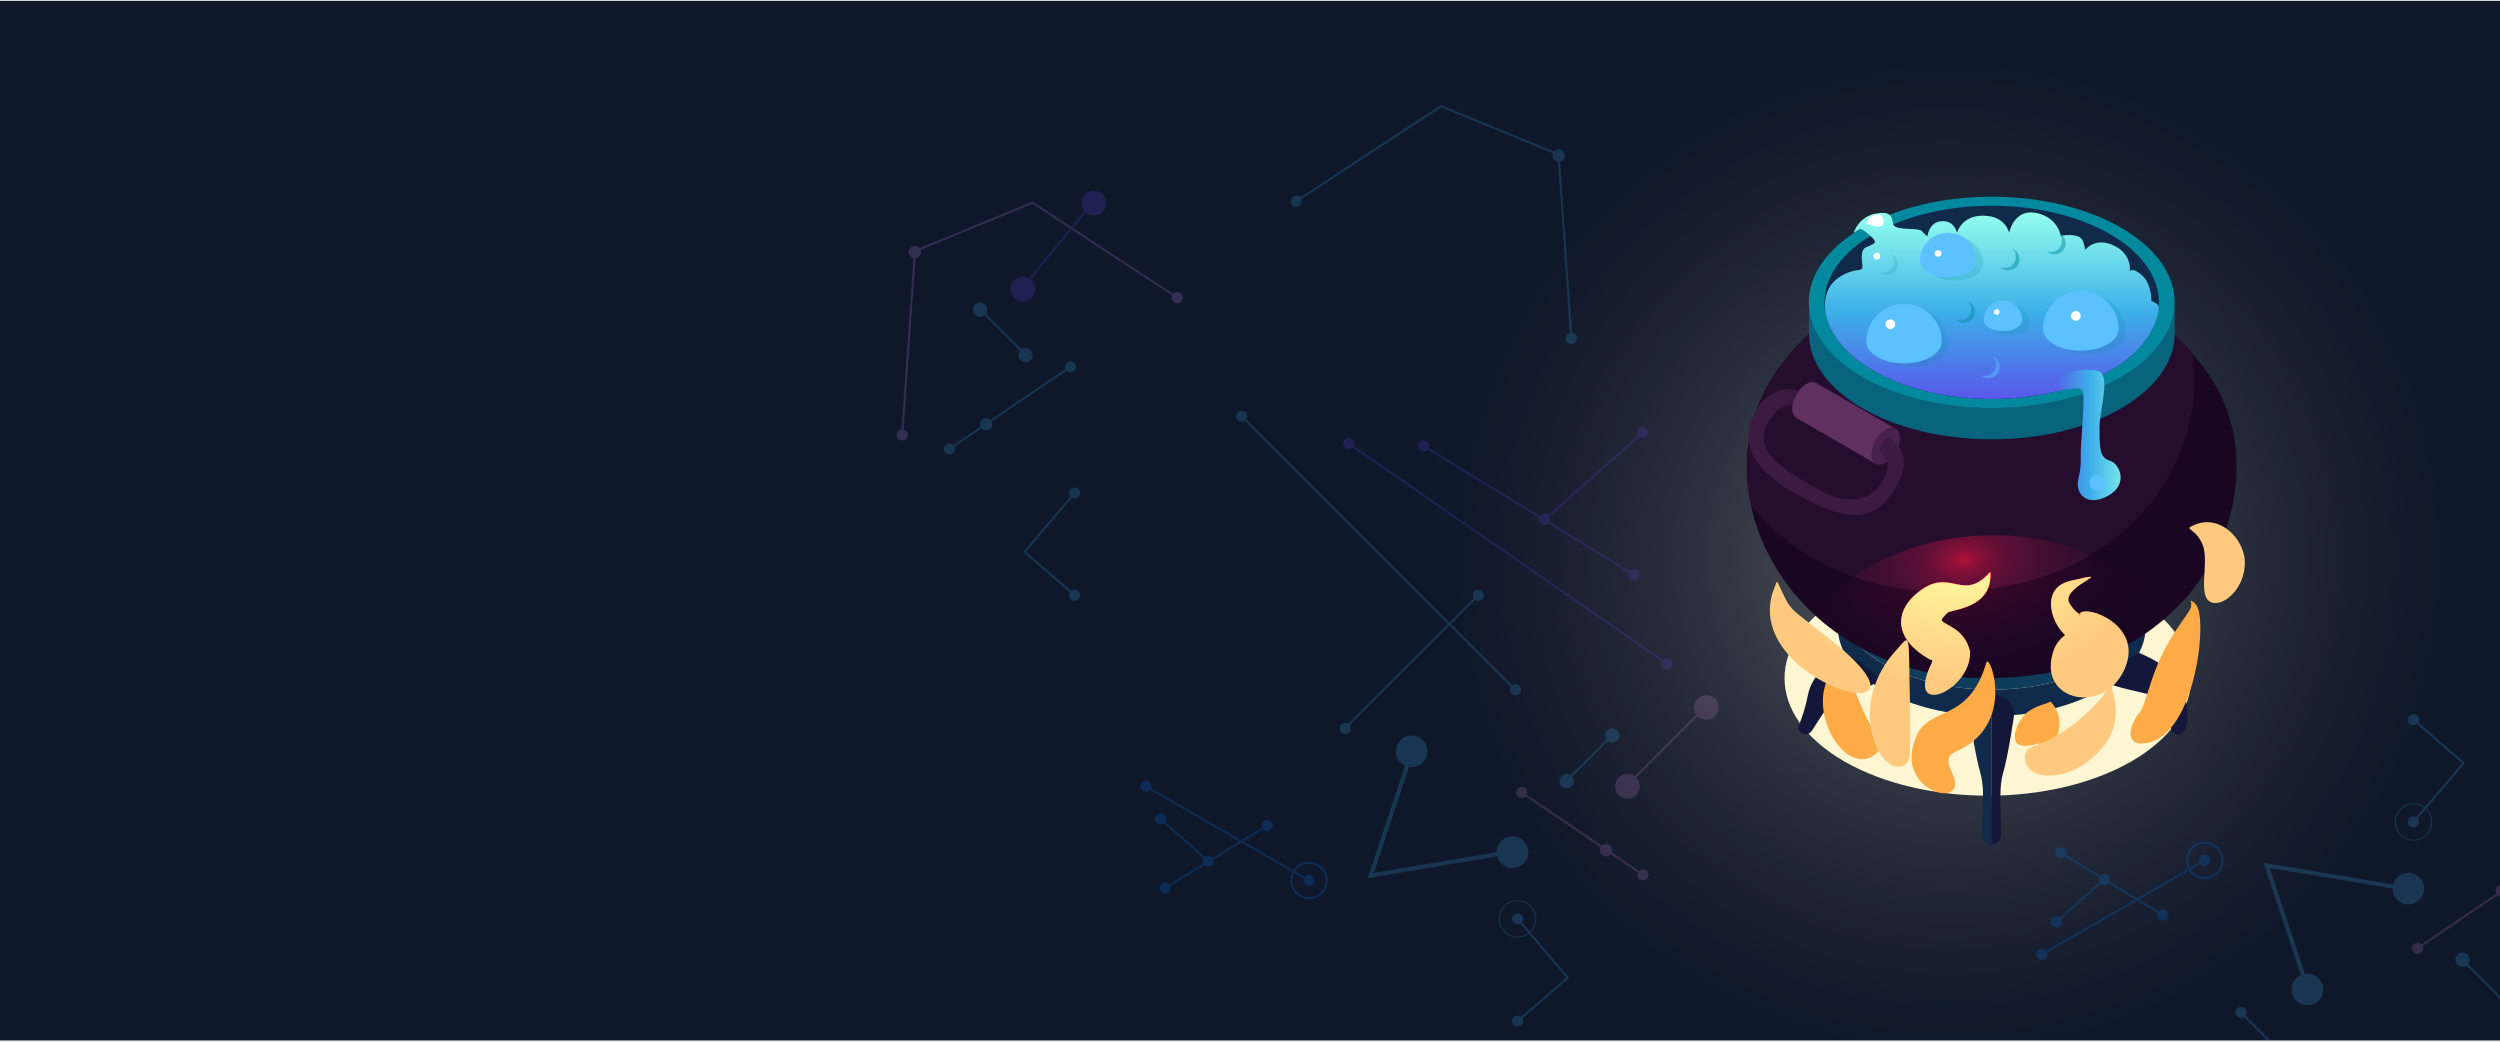
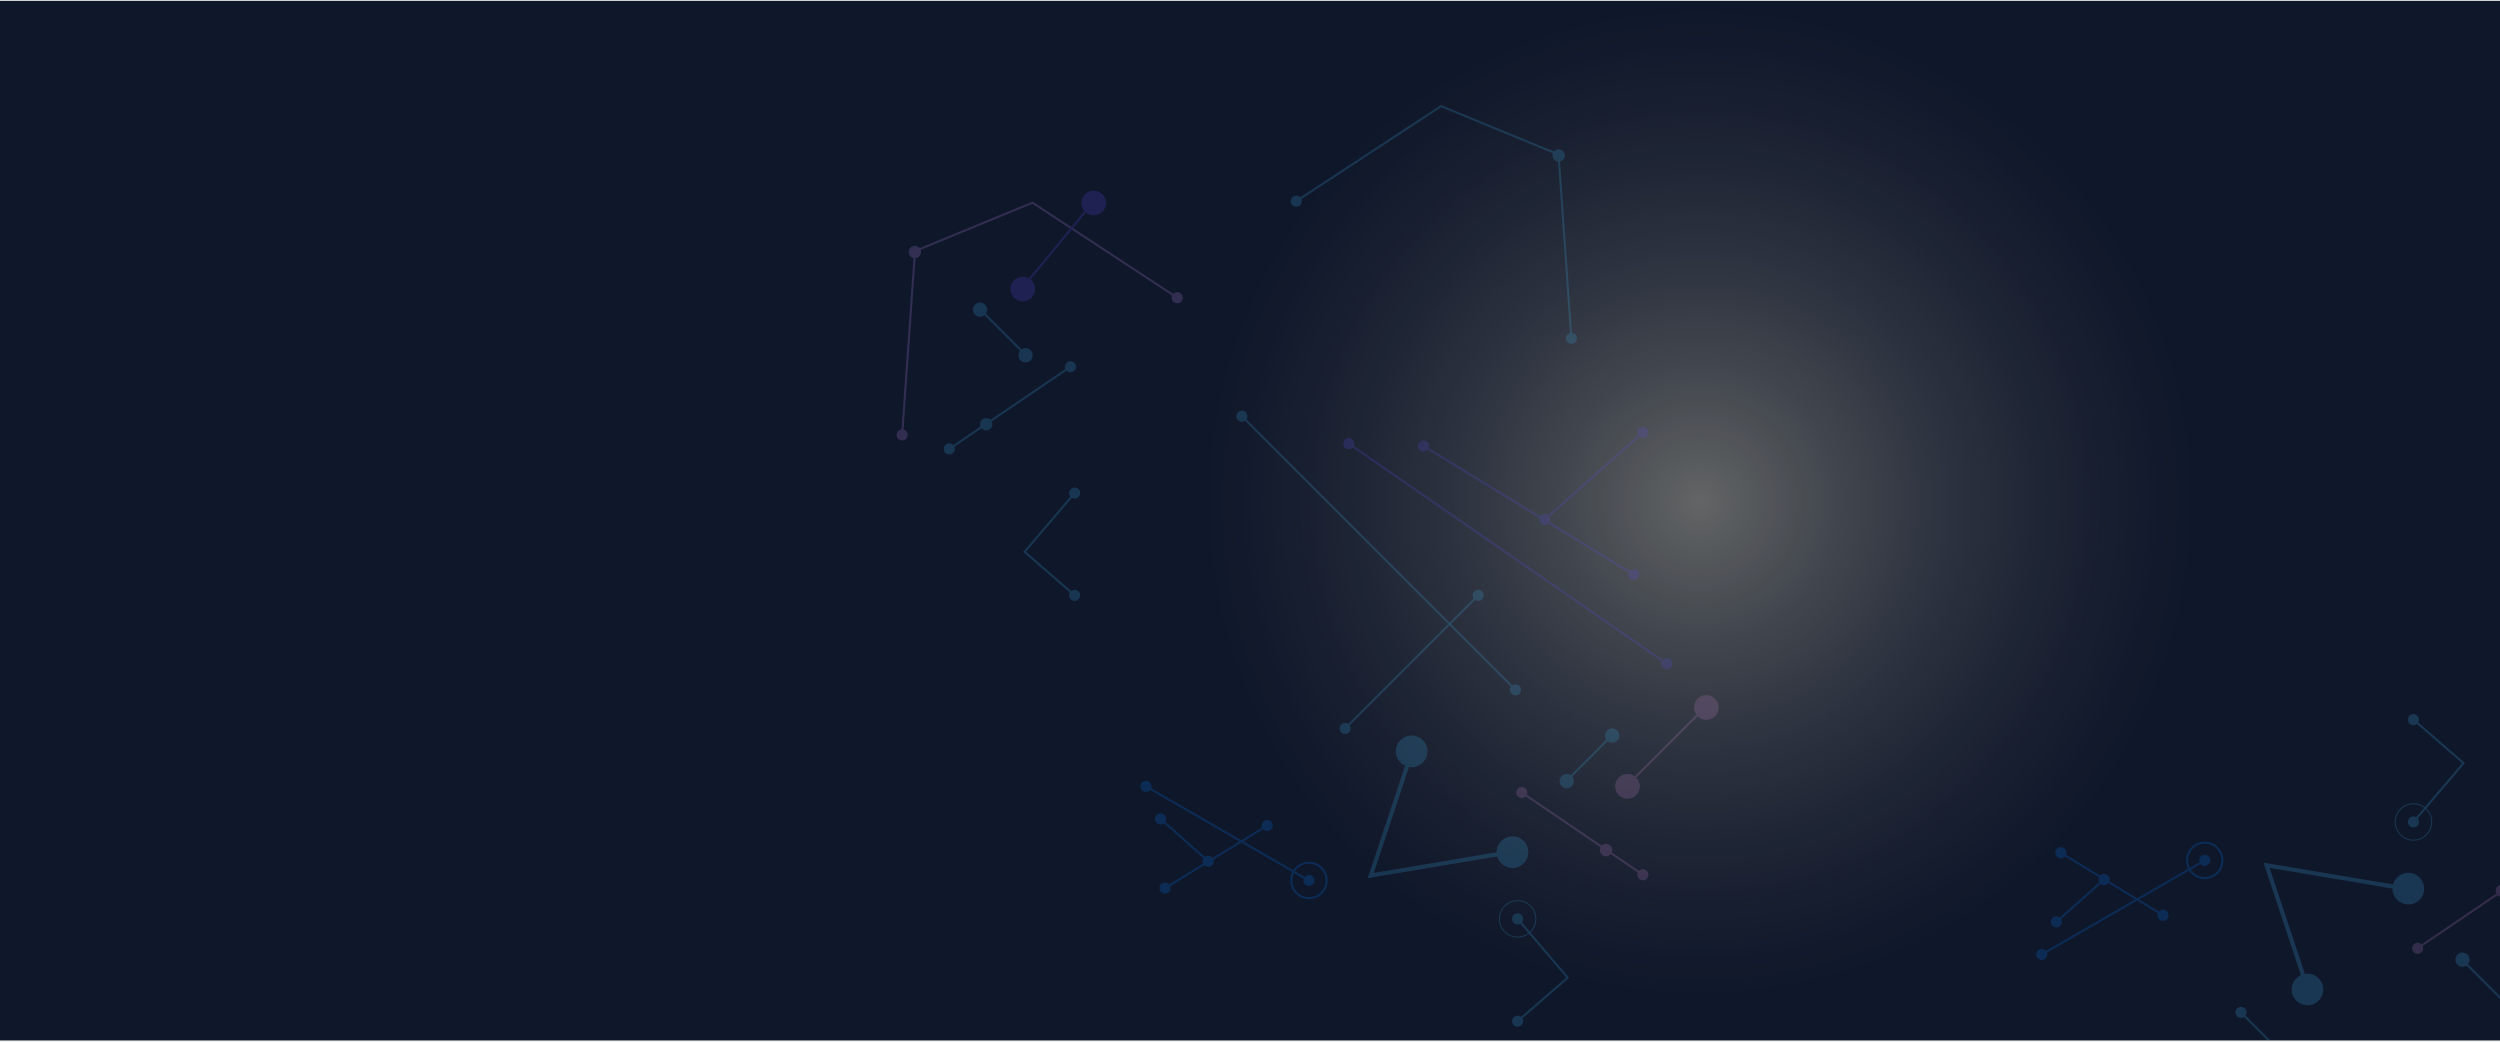
<svg xmlns="http://www.w3.org/2000/svg" width="1200" height="500" viewBox="0 0 1200 500" fill="none">
  <g clip-path="url(#clip0_6_319)">
    <rect width="1200" height="499" transform="translate(0 0.428101)" fill="#0F172A" />
-     <circle opacity="0.35" cx="936" cy="267.428" r="238" fill="url(#paint0_radial_6_319)" />
-     <g clip-path="url(#clip1_6_319)">
-       <path d="M1023.17 365.41C985.07 387.435 923.262 387.435 885.161 365.41C847.06 343.384 847.032 307.704 885.161 285.678C923.262 263.652 985.07 263.652 1023.17 285.678C1061.27 307.704 1061.3 343.384 1023.17 365.41Z" fill="#FFF6D3" />
-       <path d="M882.159 288.348C882.159 311.903 915.23 331.009 956.027 331.009C996.825 331.009 1029.9 311.903 1029.9 288.348V301.03C1029.9 324.585 996.825 343.69 956.027 343.69C915.23 343.69 882.159 324.585 882.159 301.03V288.348Z" fill="#102A4B" />
-       <path d="M956.027 331.009C996.824 331.009 1029.9 311.909 1029.9 288.348C1029.9 264.787 996.824 245.687 956.027 245.687C915.231 245.687 882.159 264.787 882.159 288.348C882.159 311.909 915.231 331.009 956.027 331.009Z" fill="#0E3D5B" />
-       <path d="M948.023 325.419C865.762 322.721 820.296 248.134 845.391 191.068C857.286 164.148 891.969 136.755 919.538 129.552C898.917 141.066 898 160.449 918.481 172.714C938.769 184.839 972.118 185.172 992.961 173.464C1022.78 156.723 1008.52 128.106 970.034 122.071C972.146 122.071 976.537 122.85 982.373 124.574C1010.72 132.973 1040.85 152.412 1059.77 179.165C1097.01 231.866 1058.46 329.034 947.995 325.419H948.023Z" fill="#190623" />
-       <path d="M927.763 283.87C889.884 282.619 859.481 265.933 840.416 242.572C836.776 225.441 838.138 207.587 845.391 191.068C855.257 168.653 880.963 145.849 905.336 134.725C928.597 144.486 964.67 142.289 982.373 124.574C999.575 129.664 1029.48 143.096 1052.27 169.543C1060.55 222.021 1018.33 286.818 927.763 283.87Z" fill="#250D2D" />
-       <path d="M868.291 145.07C868.291 173.075 907.588 195.796 956.083 195.796C1004.58 195.796 1043.87 173.075 1043.87 145.07V160.143C1043.87 188.148 1004.58 210.869 956.083 210.869C907.588 210.869 868.291 188.148 868.291 160.143V145.07Z" fill="#08637D" />
-       <path d="M956.027 195.879C1004.51 195.879 1043.82 173.169 1043.82 145.154C1043.82 117.139 1004.51 94.428 956.027 94.428C907.541 94.428 868.236 117.139 868.236 145.154C868.236 173.169 907.541 195.879 956.027 195.879Z" fill="#03899E" />
-       <path d="M1036.29 145.154C1036.29 147.351 1036.01 149.52 1035.51 151.633C1030.06 174.187 996.546 191.513 956.027 191.513C915.508 191.513 881.992 174.16 876.545 151.633C876.017 149.52 875.767 147.351 875.767 145.154C875.767 119.541 911.701 98.766 956.027 98.766C1000.35 98.766 1036.29 119.541 1036.29 145.154Z" fill="#102A4B" />
-       <path fill-rule="evenodd" clip-rule="evenodd" d="M876.545 151.634C876.545 151.633 876.545 151.633 876.545 151.633C876.545 151.633 876.545 151.633 876.545 151.633C876.523 151.554 873.131 139.321 882.937 132.973C886.477 130.681 889.874 129.779 892.771 129.564C893.156 129.28 893.546 128.999 893.942 128.721C893.942 128.72 893.942 128.719 893.942 128.718C894.033 128.202 893.942 127.331 893.835 126.307C893.549 123.581 893.15 119.77 895.777 118.679C895.922 118.617 896.064 118.558 896.202 118.5C899.522 117.109 900.724 116.605 899.417 114.896C898.028 113.117 893.581 109.501 892.803 109.974C892.025 110.447 889.746 111.754 889.746 111.754C889.746 111.754 892.053 104.106 900.14 102.576C907.365 101.21 907.913 103.728 908.543 106.621C908.618 106.966 908.694 107.316 908.783 107.666C909.259 109.524 913.108 109.704 916.638 109.869C919.287 109.993 921.757 110.109 922.484 110.92C924.179 112.811 925.179 113.367 925.179 113.367C925.179 113.367 925.846 106.553 932.044 106.164C938.213 105.775 939.353 111.754 939.353 111.754C939.353 111.754 941.465 103.327 952.164 103.522C962.836 103.717 964.365 111.754 964.365 111.754C964.365 111.754 966.643 100.129 977.232 102.187C987.848 104.273 989.154 113.172 989.154 113.172C989.154 113.172 998.158 111.42 999.77 115.647C1000.6 117.824 1000.79 118.998 1000.78 119.624C1000.87 119.659 1000.96 119.695 1001.05 119.73C1002.42 118.18 1006.81 114.339 1014.36 117.733C1023.64 121.904 1022.31 130.248 1022.31 130.248C1022.31 130.248 1023.53 127.967 1028.17 132.139C1032.65 136.164 1032.68 143.788 1032.68 144.318C1032.68 144.332 1032.69 144.346 1032.7 144.361C1032.85 144.448 1033.72 144.956 1035.51 145.988C1037.48 147.128 1034.81 154.053 1034.81 154.053L1034.81 154.053C1027.63 175.415 995.085 191.513 956.027 191.513C915.526 191.513 882.021 174.174 876.552 151.662C876.55 151.662 876.547 151.662 876.545 151.661V151.634Z" fill="url(#paint1_linear_6_319)" />
-       <path d="M885.327 313.404C885.327 313.404 870.431 320.607 867.902 333.233C865.373 345.859 862.344 348.89 863.345 350.419C864.345 351.949 864.873 352.45 866.763 352.45C868.653 352.45 869.653 350.809 869.653 350.809C869.653 350.809 877.991 337.682 880.13 335.263C882.27 332.871 899.695 330.09 901.335 326.809C902.975 323.527 885.3 313.404 885.3 313.404H885.327Z" fill="#13173A" />
-       <path d="M956.027 405.428C956.027 405.428 952.081 405.428 951.581 401.089C951.025 396.167 953.22 380.204 950.58 371.11C947.94 362.016 945.244 342.827 945.244 342.827C945.244 342.827 944.494 338.072 948.69 335.736C951.998 333.9 956.055 333.622 956.055 333.622V405.4L956.027 405.428Z" fill="#102A4B" />
-       <path d="M1026.73 313.404C1026.73 313.404 1046.18 320.607 1048.68 333.233C1051.21 345.859 1049.68 348.89 1048.68 350.419C1047.68 351.949 1047.15 352.45 1045.26 352.45C1043.37 352.45 1042.37 350.809 1042.37 350.809C1042.37 350.809 1038.59 337.682 1036.45 335.263C1034.31 332.843 1012.33 330.09 1010.69 326.809C1009.05 323.527 1026.73 313.404 1026.73 313.404Z" fill="#13173A" />
-       <path d="M956.027 405.428C956.027 405.428 959.973 405.428 960.474 401.089C961.03 396.167 958.834 380.204 961.474 371.11C964.114 362.016 966.81 342.827 966.81 342.827C966.81 342.827 966.81 337.988 963.364 335.736C960.196 333.678 955.999 333.622 955.999 333.622V405.4L956.027 405.428Z" fill="#13173A" />
-       <path d="M910.034 205.946C907.394 204.389 903.058 206.892 900.418 211.508C897.778 216.125 897.778 221.103 900.418 222.632L862.233 200.579C860.538 199.606 859.927 197.27 860.371 194.516C861.427 187.953 867.903 181.585 871.849 183.865L910.034 205.946Z" fill="#603060" />
-       <path d="M910.034 205.946C912.702 207.476 912.702 212.454 910.034 217.07C907.366 221.687 903.059 224.162 900.419 222.632C897.778 221.103 897.751 216.125 900.419 211.508C903.086 206.892 907.394 204.417 910.034 205.946Z" fill="#48224C" />
-       <path d="M907.366 210.563C908.561 211.258 908.561 213.483 907.366 215.541C906.171 217.598 904.254 218.711 903.059 218.016C901.864 217.32 901.864 215.096 903.059 213.038C904.254 210.98 906.171 209.867 907.366 210.535V210.563Z" fill="#3C1B41" />
-       <path d="M908.811 235.814C900.362 248.357 889.885 253.001 861.483 236.788C835.887 222.16 836.36 207.81 843.224 196.547C849.699 185.979 858.481 186.229 863.484 187.508C861.928 189.538 860.733 192.041 860.343 194.516C857.481 194.238 853.118 195.323 848.949 202.22C839.723 217.432 859.26 227.332 873.6 235.342C889.969 244.463 899.279 237.622 902.919 232.143C910.034 221.437 903.058 218.044 903.058 218.044L907.366 210.563C907.366 210.563 921.067 217.627 908.811 235.842V235.814Z" fill="#3C1B41" />
-       <path opacity="0.18" d="M935.463 165.566C935.463 171.351 927.348 176.051 917.343 176.051C907.338 176.051 899.195 171.379 899.195 165.566C899.195 155.555 907.31 147.434 917.343 147.434C927.375 147.434 935.463 155.555 935.463 165.566Z" fill="#03899E" />
-       <path opacity="0.18" d="M1020.28 159.476C1020.28 165.26 1012.16 169.96 1002.16 169.96C992.155 169.96 984.041 165.288 984.041 159.476C984.041 149.464 992.155 141.344 1002.16 141.344C1012.16 141.344 1020.28 149.464 1020.28 159.476Z" fill="#03899E" />
-       <path opacity="0.18" d="M951.859 126.827C951.859 131.138 945.828 134.614 938.408 134.614C930.988 134.614 924.957 131.138 924.957 126.827C924.957 119.402 930.988 113.367 938.408 113.367C945.828 113.367 951.859 119.402 951.859 126.827Z" fill="#03899E" />
-       <path opacity="0.18" d="M974.092 155.193C974.092 158.141 969.951 160.533 964.838 160.533C959.724 160.533 955.583 158.141 955.583 155.193C955.583 150.076 959.724 145.932 964.838 145.932C969.951 145.932 974.092 150.076 974.092 155.193Z" fill="#03899E" />
-       <path d="M932.044 163.953C932.044 169.738 923.929 174.438 913.925 174.438C903.92 174.438 895.805 169.766 895.805 163.953C895.805 153.942 903.92 145.821 913.925 145.821C923.929 145.821 932.044 153.942 932.044 163.953Z" fill="#5CC1FF" />
-       <path d="M1016.89 157.863C1016.89 163.647 1008.78 168.347 998.77 168.347C988.766 168.347 980.651 163.675 980.651 157.863C980.651 147.851 988.766 139.703 998.77 139.703C1008.78 139.703 1016.89 147.824 1016.89 157.863Z" fill="#5CC1FF" />
-       <path d="M948.468 125.214C948.468 129.525 942.438 133.001 935.018 133.001C927.597 133.001 921.567 129.525 921.567 125.214C921.567 117.789 927.597 111.754 935.018 111.754C942.438 111.754 948.468 117.789 948.468 125.214Z" fill="#5CC1FF" />
-       <path d="M970.674 153.58C970.674 156.528 966.533 158.92 961.419 158.92C956.306 158.92 952.165 156.528 952.165 153.58C952.165 148.463 956.306 144.319 961.419 144.319C966.533 144.319 970.674 148.463 970.674 153.58Z" fill="#5CC1FF" />
-       <path d="M900.223 362.044C883.799 375.087 861.288 331.425 885.8 316.575C888.44 314.99 885.411 316.408 890.107 330.535C896.36 349.335 905.865 357.567 900.223 362.044Z" fill="#FFAB48" />
-       <path d="M916.842 341.715C916.842 342.522 916.981 360.403 916.648 362.74C915.62 369.72 910.034 367.578 909.672 367.968C910.895 366.522 909.117 368.635 909.645 367.996C898.751 365.159 888.801 335.347 910.145 312.153C917.537 304.116 915.898 301.585 916.87 341.743L916.842 341.715Z" fill="#FFCA80" />
-       <path d="M937.352 371.75C945.272 389.298 908.394 380.065 919.732 353.59C926.208 338.461 944.8 347.333 953.443 318.077C954.832 313.349 965.504 341.076 946.912 355.926C937.824 363.185 931.905 359.736 937.324 371.75H937.352Z" fill="#FFAB48" />
-       <path d="M981.067 358.401C977.51 355.787 976.176 356.566 979.483 356.566C979.678 356.566 971.813 359.291 968.645 357.178C965.421 355.036 967.894 347.806 970.646 344.663C973.619 339.713 982.29 337.655 982.457 337.599C984.235 336.904 983.874 336.098 985.403 338.072C993.128 348.056 984.763 361.127 981.067 358.401Z" fill="#FFAB48" />
-       <path d="M1001.77 365.854C989.127 375.393 971.868 374.281 971.952 363.296C972.007 355.815 981.512 360.598 1000.52 343.245C1013.72 331.203 1010.5 329.979 1013.61 329.173C1012.94 331.62 1023.56 349.419 1001.77 365.826V365.854Z" fill="#FFCA80" />
-       <path d="M1027.87 356.872C1021.17 356.899 1021.73 350.225 1025.2 344.524C1028.23 339.574 1026.76 345.386 1032.7 326.892C1039.26 306.535 1050.43 295.328 1051.57 291.685C1052.18 289.738 1051.41 288.236 1051.49 288.264C1051.41 288.348 1052.93 288.403 1054.44 290.767C1059.85 299.277 1052.99 356.733 1027.89 356.872H1027.87Z" fill="#FFAB48" />
-       <path d="M877.379 305.979C941.048 356.038 833.831 328.367 851.534 282.591C853.229 278.225 852.729 278.42 854.507 282.174C860.121 294.021 858.315 291.018 877.379 305.979Z" fill="#FFCA80" />
-       <path d="M945.634 312.932C946.273 331.787 913.536 345.636 927.403 317.826C927.709 317.076 926.931 316.408 926.486 316.686C909.283 307.008 909.534 294.41 918.871 285.873C935.852 270.327 941.326 290.211 955.305 274.582C956.528 290.1 941.16 292.13 935.379 293.743C934.796 293.91 932.683 296.301 932.267 296.858C930.127 299.833 942.966 300 945.634 312.876V312.932Z" fill="#FFCA80" />
-       <path d="M998.353 294.355C998.325 294.716 998.27 294.772 998.603 294.772C997.881 296.913 998.27 295.105 998.325 294.716C996.658 294.216 993.629 290.572 993.045 288.932C990.155 281.034 1017.42 273.247 994.518 278.614C978.899 281.812 984.513 299.054 991.266 304.783C988.96 306.563 987.07 308.844 986.014 311.458C976.287 337.265 1012.11 344.329 1020.7 318.827C1027.09 299.889 1002.3 290.406 998.353 294.327V294.355Z" fill="#FFCA80" />
-       <path d="M1077.53 269.993C1077.61 282.396 1067.66 290.684 1062.19 289.349C1054.18 287.402 1060.55 271.356 1057.46 261.928C1054.07 253.112 1047.9 254.503 1052.71 252.222C1065.52 246.188 1077.45 258.841 1077.53 269.965V269.993Z" fill="#FFCA80" />
-       <path d="M986.931 180.139C986.931 180.139 987.57 187.147 990.489 187.064C993.407 186.98 996.964 185.562 999.215 187.064C1001.47 188.565 998.548 211.731 998.742 218.795C998.937 225.859 997.881 227.833 997.436 230.67C996.408 237.15 1001.8 243.518 1011.89 237.956C1021.98 232.394 1017.36 222.327 1012.58 221.075C1007.77 219.824 1007.77 214.262 1007.77 205.669C1007.77 197.075 1011.86 185.478 1009.19 179.889C1006.52 174.327 986.931 180.139 986.931 180.139Z" fill="url(#paint2_linear_6_319)" />
-       <path d="M907.394 157.974C908.683 157.974 909.728 156.928 909.728 155.638C909.728 154.348 908.683 153.302 907.394 153.302C906.104 153.302 905.059 154.348 905.059 155.638C905.059 156.928 906.104 157.974 907.394 157.974Z" fill="white" />
-       <path d="M959.807 149.77C959.807 150.549 959.196 151.161 958.418 151.161C957.64 151.161 957.028 150.549 957.028 149.77C957.028 148.991 957.64 148.38 958.418 148.38C959.196 148.38 959.807 148.991 959.807 149.77Z" fill="white" />
-       <path d="M998.742 151.633C998.742 152.913 997.686 153.969 996.408 153.969C995.13 153.969 994.074 152.913 994.074 151.633C994.074 150.354 995.13 149.297 996.408 149.297C997.686 149.297 998.742 150.354 998.742 151.633Z" fill="white" />
-       <path d="M931.905 121.626C931.905 122.544 931.155 123.267 930.265 123.267C929.376 123.267 928.626 122.516 928.626 121.626C928.626 120.736 929.376 119.986 930.265 119.986C931.155 119.986 931.905 120.736 931.905 121.626Z" fill="white" />
-       <path d="M902.503 122.933C902.503 123.851 901.753 124.574 900.863 124.574C899.974 124.574 899.224 123.823 899.224 122.933C899.224 122.043 899.974 121.293 900.863 121.293C901.753 121.293 902.503 122.043 902.503 122.933Z" fill="white" />
-       <path opacity="0.47" d="M969.423 124.38C969.423 129.191 963.642 131.555 960.224 128.217C963.698 129.663 967.644 127.105 967.644 123.239C967.644 121.765 967.033 120.403 966.06 119.429C968.033 120.208 969.423 122.155 969.423 124.407V124.38Z" fill="#03899E" />
-       <path opacity="0.47" d="M991.517 116.732C991.517 121.543 985.736 123.907 982.318 120.57C985.792 122.016 989.738 119.457 989.738 115.592C989.738 114.118 989.127 112.755 988.154 111.782C990.127 112.56 991.517 114.507 991.517 116.76V116.732Z" fill="#03899E" />
-       <path opacity="0.18" d="M910.979 126.632C910.979 131.443 905.198 133.807 901.78 130.47C905.254 131.916 909.2 129.358 909.2 125.492C909.2 124.018 908.589 122.655 907.616 121.682C909.589 122.461 910.979 124.407 910.979 126.66V126.632Z" fill="#03899E" />
-       <path opacity="0.47" d="M947.996 149.548C947.996 154.359 942.216 156.723 938.797 153.385C942.271 154.832 946.218 152.273 946.218 148.407C946.218 146.934 945.606 145.571 944.634 144.597C946.607 145.376 947.996 147.323 947.996 149.575V149.548Z" fill="#03899E" />
-       <path opacity="0.47" d="M959.891 176.134C959.891 180.945 954.11 183.309 950.692 179.972C954.166 181.418 958.112 178.859 958.112 174.994C958.112 173.52 957.501 172.157 956.528 171.184C958.501 171.963 959.891 173.909 959.891 176.162V176.134Z" fill="#5CC1FF" />
-       <path style="mix-blend-mode:color-dodge" d="M956.154 375.52C1004.52 371.669 1041.62 342.085 1039.02 309.443C1036.43 276.8 995.117 253.461 946.753 257.312C898.389 261.163 861.287 290.747 863.883 323.39C866.479 356.032 907.79 379.372 956.154 375.52Z" fill="url(#paint3_radial_6_319)" />
-       <path d="M895.778 107.11C895.778 107.11 904.977 111.476 904.198 105.969C903.448 100.463 896.639 103.355 895.778 107.11Z" fill="white" />
-       <path d="M1010.58 231.81C1010.58 233.896 1008.89 235.592 1006.8 235.592C1004.72 235.592 1003.02 233.896 1003.02 231.81C1003.02 229.724 1004.72 228.028 1006.8 228.028C1008.89 228.028 1010.58 229.724 1010.58 231.81Z" fill="#5CC1FF" />
-     </g>
+     <circle opacity="0.35" cx="816" cy="241" r="238" fill="url(#paint0_radial_6_319)" />
    <g opacity="0.2">
      <path d="M1073.77 484.066C1072.73 485.108 1072.73 486.796 1073.77 487.838C1074.81 488.879 1076.5 488.879 1077.54 487.838C1078.58 486.796 1078.58 485.108 1077.54 484.066C1076.5 483.025 1074.81 483.025 1073.77 484.066ZM1137.65 547.942C1136.6 548.983 1136.6 550.672 1137.65 551.713C1138.69 552.755 1140.38 552.755 1141.42 551.713C1142.46 550.672 1142.46 548.983 1141.42 547.942C1140.38 546.901 1138.69 546.901 1137.65 547.942ZM1075.3 486.306L1139.18 550.181L1139.89 549.474L1076.01 485.598L1075.3 486.306Z" fill="#43B3EF" />
      <path d="M1060.59 411.647C1059.86 410.371 1058.23 409.934 1056.95 410.67C1055.67 411.407 1055.24 413.038 1055.97 414.313C1056.71 415.589 1058.34 416.026 1059.62 415.289C1060.89 414.553 1061.33 412.922 1060.59 411.647ZM982.361 456.813C981.625 455.538 979.994 455.101 978.719 455.837C977.443 456.574 977.006 458.205 977.742 459.48C978.479 460.756 980.11 461.193 981.385 460.456C982.661 459.72 983.098 458.089 982.361 456.813ZM1058.03 412.547L979.802 457.714L980.302 458.58L1058.53 413.413L1058.03 412.547Z" fill="#0080FF" />
      <path d="M986.939 407.915C986.171 409.171 986.566 410.813 987.822 411.582C989.078 412.351 990.719 411.956 991.488 410.7C992.257 409.444 991.862 407.802 990.606 407.033C989.35 406.264 987.708 406.659 986.939 407.915ZM1035.99 437.938C1035.22 439.194 1035.61 440.836 1036.87 441.605C1038.13 442.374 1039.77 441.979 1040.54 440.723C1041.31 439.466 1040.91 437.825 1039.65 437.056C1038.4 436.287 1036.76 436.682 1035.99 437.938ZM988.953 409.734L1038 439.757L1038.52 438.904L989.475 408.881L988.953 409.734Z" fill="#0080FF" />
      <path d="M985.068 444.269C986.046 445.371 987.731 445.471 988.832 444.494C989.934 443.516 990.035 441.831 989.057 440.729C988.079 439.627 986.394 439.527 985.292 440.505C984.191 441.482 984.09 443.168 985.068 444.269ZM1007.97 423.947C1008.94 425.048 1010.63 425.149 1011.73 424.171C1012.83 423.194 1012.93 421.508 1011.96 420.407C1010.98 419.305 1009.29 419.205 1008.19 420.182C1007.09 421.16 1006.99 422.845 1007.97 423.947ZM987.394 442.873L1010.29 422.551L1009.63 421.803L986.731 442.125L987.394 442.873Z" fill="#0080FF" />
      <path d="M1220.8 414.205C1221.63 415.424 1221.31 417.082 1220.09 417.909C1218.87 418.736 1217.21 418.419 1216.39 417.201C1215.56 415.982 1215.88 414.324 1217.1 413.496C1218.31 412.669 1219.97 412.987 1220.8 414.205ZM1162.65 453.676C1163.48 454.895 1163.16 456.553 1161.94 457.38C1160.72 458.207 1159.06 457.89 1158.24 456.672C1157.41 455.453 1157.73 453.795 1158.95 452.968C1160.17 452.14 1161.82 452.458 1162.65 453.676ZM1218.87 416.117L1160.73 455.588L1160.16 454.76L1218.31 415.289L1218.87 416.117Z" fill="#C883CC" />
      <circle cx="2.972" cy="2.972" r="2.972" transform="matrix(-1 0 0 1 1203.87 424.591)" fill="#C883CC" />
      <circle cx="3.438" cy="3.438" r="3.438" transform="matrix(-1 0 0 1 1185.45 457.218)" fill="#43B3EF" />
      <line y1="-0.5" x2="30.961" y2="-0.5" transform="matrix(0.707107 0.707107 0.707107 -0.707107 1182.5 460.656)" stroke="#43B3EF" />
      <path d="M1158.45 342.761C1159.92 342.761 1161.12 343.955 1161.12 345.428C1161.12 346.901 1159.92 348.095 1158.45 348.095C1156.98 348.095 1155.78 346.901 1155.78 345.428C1155.78 343.955 1156.98 342.761 1158.45 342.761ZM1158.45 391.87C1159.92 391.87 1161.12 393.064 1161.12 394.537C1161.12 396.01 1159.92 397.203 1158.45 397.203C1156.98 397.203 1155.78 396.01 1155.78 394.537C1155.78 393.064 1156.98 391.87 1158.45 391.87ZM1182.5 366.318L1182.83 365.94L1183.2 366.265L1182.88 366.642L1182.5 366.318ZM1158.78 345.051L1182.83 365.94L1182.17 366.695L1158.12 345.806L1158.78 345.051ZM1182.88 366.642L1158.83 394.861L1158.07 394.212L1182.12 365.993L1182.88 366.642Z" fill="#43B3EF" />
      <circle cx="1156" cy="426.543" r="7.6" fill="#43B3EF" />
      <circle cx="1107.59" cy="474.948" r="7.6" fill="#43B3EF" />
      <path d="M1156.28 426.826L1087.97 415.335L1107.88 475.23" stroke="#43B3EF" stroke-width="2" />
      <circle cx="1058.28" cy="412.98" r="8.498" stroke="#0080FF" />
      <circle cx="1158.45" cy="394.537" r="8.748" stroke="#43B3EF" stroke-width="0.5" />
    </g>
    <g opacity="0.2">
      <line y1="-0.5" x2="30.961" y2="-0.5" transform="matrix(-0.707107 -0.707107 -0.707107 0.707107 491.781 170.542)" stroke="#3DAFE9" />
      <path d="M643.772 351.53C642.731 350.488 642.731 348.8 643.772 347.758C644.813 346.717 646.502 346.717 647.543 347.758C648.585 348.8 648.585 350.488 647.543 351.53C646.502 352.571 644.813 352.571 643.772 351.53ZM707.648 287.654C706.606 286.613 706.606 284.924 707.648 283.883C708.689 282.841 710.377 282.841 711.419 283.883C712.46 284.924 712.46 286.613 711.419 287.654C710.377 288.695 708.689 288.695 707.648 287.654ZM645.304 349.29L709.18 285.415L709.887 286.122L646.011 349.998L645.304 349.29Z" fill="#3DAFE9" />
      <path d="M630.592 423.947C629.856 425.223 628.225 425.66 626.949 424.923C625.674 424.187 625.237 422.556 625.973 421.281C626.71 420.005 628.34 419.568 629.616 420.304C630.891 421.041 631.328 422.672 630.592 423.947ZM552.361 378.78C551.624 380.056 549.993 380.493 548.718 379.756C547.442 379.02 547.005 377.389 547.742 376.114C548.478 374.838 550.109 374.401 551.385 375.138C552.66 375.874 553.097 377.505 552.361 378.78ZM628.033 423.047L549.801 377.88L550.301 377.014L628.533 422.181L628.033 423.047Z" fill="#0080FF" />
      <path d="M556.94 427.681C556.171 426.425 556.566 424.783 557.822 424.014C559.078 423.245 560.72 423.64 561.489 424.896C562.257 426.153 561.862 427.794 560.606 428.563C559.35 429.332 557.709 428.937 556.94 427.681ZM605.988 397.658C605.219 396.402 605.614 394.76 606.87 393.991C608.126 393.222 609.768 393.617 610.537 394.874C611.305 396.13 610.91 397.771 609.654 398.54C608.398 399.309 606.757 398.914 605.988 397.658ZM558.953 425.862L608.001 395.839L608.523 396.692L559.475 426.715L558.953 425.862Z" fill="#0080FF" />
      <path d="M555.068 391.327C556.046 390.225 557.731 390.125 558.833 391.102C559.934 392.08 560.035 393.765 559.057 394.867C558.08 395.968 556.394 396.069 555.293 395.091C554.191 394.114 554.091 392.428 555.068 391.327ZM577.967 411.649C578.945 410.547 580.631 410.447 581.732 411.424C582.834 412.402 582.934 414.087 581.957 415.189C580.979 416.29 579.293 416.391 578.192 415.413C577.09 414.436 576.99 412.75 577.967 411.649ZM557.395 392.723L580.294 413.045L579.63 413.793L556.731 393.471L557.395 392.723Z" fill="#0080FF" />
      <path d="M431.148 210.646C430.107 209.605 430.107 207.916 431.148 206.875C432.19 205.833 433.878 205.833 434.919 206.875C435.961 207.916 435.961 209.605 434.919 210.646C433.878 211.687 432.19 211.687 431.148 210.646ZM563.202 144.793C562.16 143.752 562.16 142.063 563.202 141.022C564.243 139.98 565.931 139.98 566.973 141.022C568.014 142.063 568.014 143.752 566.973 144.793C565.931 145.834 564.243 145.834 563.202 144.793ZM439.202 120.525L438.703 120.49L438.724 120.181L439.011 120.063L439.202 120.525ZM495.578 97.291L495.387 96.829L495.631 96.728L495.852 96.873L495.578 97.291ZM432.535 208.726L438.703 120.49L439.7 120.56L433.533 208.795L432.535 208.726ZM439.011 120.063L495.387 96.829L495.768 97.754L439.392 120.987L439.011 120.063ZM495.852 96.873L565.361 142.489L564.813 143.325L495.303 97.709L495.852 96.873Z" fill="#C78FF7" fill-opacity="0.95" />
      <circle cx="2.972" cy="2.972" r="2.972" transform="matrix(1 1.74846e-07 1.74846e-07 -1 436.139 123.952)" fill="#C78FF7" fill-opacity="0.95" />
      <path d="M453.485 216.99C452.658 215.772 452.975 214.113 454.194 213.286C455.413 212.459 457.071 212.777 457.898 213.995C458.725 215.214 458.408 216.872 457.189 217.699C455.971 218.526 454.312 218.209 453.485 216.99ZM511.635 177.519C510.808 176.301 511.125 174.642 512.343 173.815C513.562 172.988 515.22 173.305 516.048 174.524C516.875 175.743 516.557 177.401 515.339 178.228C514.12 179.055 512.462 178.738 511.635 177.519ZM455.411 215.079L513.56 175.608L514.122 176.435L455.973 215.906L455.411 215.079Z" fill="#3DAFE9" />
      <circle cx="2.972" cy="2.972" r="2.972" transform="matrix(1 1.74846e-07 1.74846e-07 -1 470.414 206.606)" fill="#3DAFE9" />
      <circle cx="3.438" cy="3.438" r="3.438" transform="matrix(1 1.74846e-07 1.74846e-07 -1 488.83 173.979)" fill="#3DAFE9" />
      <circle cx="3.438" cy="3.438" r="3.438" transform="matrix(1 1.74846e-07 1.74846e-07 -1 466.976 152.084)" fill="#3DAFE9" />
      <circle cx="5.944" cy="5.944" r="5.944" transform="matrix(-0.0948536 -0.995491 -0.995491 0.0948536 531.483 102.802)" fill="#5C49EA" />
      <circle cx="5.944" cy="5.944" r="5.944" transform="matrix(-0.0948536 -0.995491 -0.995491 0.0948536 497.389 144.082)" fill="#5C49EA" />
      <line y1="-0.5" x2="53.54" y2="-0.5" transform="matrix(-0.636847 0.77099 0.77099 0.636847 525.004 97.4487)" stroke="#5C49EA" />
      <path d="M515.834 288.435C514.361 288.435 513.168 287.241 513.168 285.768C513.168 284.296 514.361 283.102 515.834 283.102C517.307 283.102 518.501 284.296 518.501 285.768C518.501 287.241 517.307 288.435 515.834 288.435ZM515.834 239.326C514.361 239.326 513.168 238.132 513.168 236.66C513.168 235.187 514.361 233.993 515.834 233.993C517.307 233.993 518.501 235.187 518.501 236.66C518.501 238.132 517.307 239.326 515.834 239.326ZM491.784 264.879L491.456 265.256L491.082 264.931L491.403 264.554L491.784 264.879ZM515.506 286.146L491.456 265.256L492.112 264.501L516.162 285.391L515.506 286.146ZM491.403 264.554L515.454 236.335L516.215 236.984L492.164 265.203L491.403 264.554Z" fill="#3DAFE9" />
      <path d="M729.319 333.029C730.36 331.987 730.36 330.299 729.319 329.257C728.277 328.216 726.589 328.216 725.547 329.257C724.506 330.299 724.506 331.987 725.547 333.029C726.589 334.07 728.277 334.07 729.319 333.029ZM597.968 201.678C599.009 200.636 599.009 198.948 597.968 197.906C596.926 196.865 595.238 196.865 594.196 197.906C593.155 198.948 593.155 200.636 594.196 201.678C595.238 202.719 596.926 202.719 597.968 201.678ZM727.786 330.79L596.435 199.438L595.728 200.146L727.079 331.497L727.786 330.79Z" fill="#3DAFE9" />
      <path d="M645.202 211.38C644.364 212.591 644.666 214.252 645.877 215.091C647.088 215.929 648.749 215.627 649.587 214.416C650.426 213.205 650.124 211.544 648.913 210.705C647.702 209.867 646.041 210.169 645.202 211.38ZM797.935 317.111C797.097 318.322 797.399 319.983 798.61 320.821C799.82 321.66 801.482 321.357 802.32 320.146C803.158 318.936 802.856 317.274 801.645 316.436C800.434 315.598 798.773 315.9 797.935 317.111ZM647.11 213.309L799.843 319.04L800.412 318.218L647.679 212.487L647.11 213.309Z" fill="#5C49EA" />
      <path d="M786.443 277.194C787.212 275.937 786.817 274.296 785.56 273.527C784.304 272.758 782.663 273.153 781.894 274.409C781.125 275.665 781.52 277.307 782.776 278.076C784.032 278.845 785.674 278.45 786.443 277.194ZM685.583 215.456C686.351 214.2 685.956 212.558 684.7 211.789C683.444 211.02 681.803 211.415 681.034 212.671C680.265 213.928 680.66 215.569 681.916 216.338C683.172 217.107 684.814 216.712 685.583 215.456ZM784.429 275.375L683.569 213.637L683.047 214.49L783.907 276.228L784.429 275.375Z" fill="#5C49EA" />
      <path d="M790.802 421.391C791.629 420.172 791.311 418.514 790.093 417.687C788.874 416.86 787.216 417.177 786.389 418.396C785.562 419.614 785.879 421.273 787.097 422.1C788.316 422.927 789.974 422.61 790.802 421.391ZM732.652 381.92C733.479 380.701 733.162 379.043 731.943 378.216C730.725 377.389 729.066 377.706 728.239 378.925C727.412 380.143 727.73 381.801 728.948 382.629C730.167 383.456 731.825 383.138 732.652 381.92ZM788.876 419.48L730.727 380.009L730.165 380.836L788.314 420.307L788.876 419.48Z" fill="#C883CC" />
      <path d="M790.589 205.778C789.611 204.676 787.926 204.576 786.824 205.553C785.722 206.531 785.622 208.216 786.6 209.318C787.577 210.419 789.263 210.52 790.364 209.542C791.466 208.565 791.566 206.879 790.589 205.778ZM743.5 247.567C742.522 246.466 740.837 246.365 739.735 247.343C738.634 248.32 738.533 250.006 739.511 251.107C740.488 252.209 742.174 252.309 743.275 251.332C744.377 250.354 744.477 248.669 743.5 247.567ZM788.262 207.174L741.173 248.963L741.837 249.711L788.926 207.922L788.262 207.174Z" fill="#5C49EA" />
      <circle cx="770.897" cy="408.034" r="2.972" transform="rotate(-180 770.897 408.034)" fill="#C883CC" />
      <circle cx="752.016" cy="374.941" r="3.438" transform="rotate(-180 752.016 374.941)" fill="#3DAFE9" />
      <circle cx="773.87" cy="353.047" r="3.438" transform="rotate(-180 773.87 353.047)" fill="#3DAFE9" />
      <path d="M756.154 164.301C757.195 163.259 757.195 161.571 756.154 160.529C755.112 159.488 753.424 159.488 752.383 160.529C751.341 161.571 751.341 163.259 752.383 164.301C753.424 165.342 755.112 165.342 756.154 164.301ZM624.1 98.448C625.142 97.406 625.142 95.718 624.1 94.676C623.059 93.635 621.371 93.635 620.329 94.676C619.288 95.718 619.288 97.406 620.329 98.448C621.371 99.489 623.059 99.489 624.1 98.448ZM748.1 74.18L748.599 74.145L748.577 73.836L748.291 73.718L748.1 74.18ZM691.724 50.946L691.915 50.484L691.671 50.383L691.45 50.528L691.724 50.946ZM754.767 162.38L748.599 74.145L747.602 74.215L753.769 162.45L754.767 162.38ZM748.291 73.718L691.915 50.484L691.534 51.408L747.91 74.642L748.291 73.718ZM691.45 50.528L621.94 96.144L622.489 96.98L691.999 51.364L691.45 50.528Z" fill="#3DAFE9" />
      <circle cx="748.191" cy="74.635" r="2.972" transform="rotate(-180 748.191 74.6353)" fill="#3DAFE9" />
      <circle cx="781.198" cy="377.449" r="5.944" transform="rotate(-180 781.198 377.449)" fill="#C883CC" />
      <circle cx="819.058" cy="339.59" r="5.944" transform="rotate(-180 819.058 339.59)" fill="#C883CC" />
      <line x1="780.845" y1="377.095" x2="818.703" y2="339.237" stroke="#C883CC" />
      <line x1="752.148" y1="374.587" x2="774.041" y2="352.694" stroke="#3DAFE9" />
      <path d="M728.451 492.834C729.924 492.834 731.118 491.64 731.118 490.167C731.118 488.695 729.924 487.501 728.451 487.501C726.979 487.501 725.785 488.695 725.785 490.167C725.785 491.64 726.979 492.834 728.451 492.834ZM728.451 443.725C729.924 443.725 731.118 442.532 731.118 441.059C731.118 439.586 729.924 438.392 728.451 438.392C726.979 438.392 725.785 439.586 725.785 441.059C725.785 442.532 726.979 443.725 728.451 443.725ZM752.502 469.278L752.83 469.655L753.204 469.331L752.882 468.954L752.502 469.278ZM728.779 490.545L752.83 469.655L752.174 468.9L728.124 489.79L728.779 490.545ZM752.882 468.954L728.832 440.734L728.071 441.383L752.121 469.602L752.882 468.954Z" fill="#3DAFE9" />
      <circle cx="7.6" cy="7.6" r="7.6" transform="matrix(1 1.74846e-07 1.74846e-07 -1 718.397 416.653)" fill="#3DAFE9" />
      <circle cx="7.6" cy="7.6" r="7.6" transform="matrix(1 1.74846e-07 1.74846e-07 -1 669.994 368.249)" fill="#3DAFE9" />
      <path d="M726.281 408.771L657.967 420.261L677.877 360.366" stroke="#3DAFE9" stroke-width="2" />
      <circle cx="8.998" cy="8.998" r="8.498" transform="matrix(1 1.74846e-07 1.74846e-07 -1 619.287 431.614)" stroke="#0080FF" />
      <circle cx="8.998" cy="8.998" r="8.748" transform="matrix(1 1.74846e-07 1.74846e-07 -1 719.454 450.058)" stroke="#3DAFE9" stroke-width="0.5" />
    </g>
  </g>
  <defs>
-     <radialGradient id="paint0_radial_6_319" cx="0" cy="0" r="1" gradientUnits="userSpaceOnUse" gradientTransform="translate(936 267.428) rotate(90) scale(238)">
+     <radialGradient id="paint0_radial_6_319" cx="0" cy="0" r="1" gradientUnits="userSpaceOnUse" gradientTransform="translate(816 241) rotate(90) scale(238)">
      <stop stop-color="#FFF6D3" />
      <stop offset="1" stop-color="#737373" stop-opacity="0" />
-     </radialGradient>
-     <linearGradient id="paint1_linear_6_319" x1="956" y1="198.337" x2="956.098" y2="101.943" gradientUnits="userSpaceOnUse">
-       <stop stop-color="#5C49EA" />
-       <stop offset="0.5" stop-color="#3DAFE9" />
-       <stop offset="1" stop-color="#94FFED" />
-     </linearGradient>
-     <linearGradient id="paint2_linear_6_319" x1="1025.5" y1="210.337" x2="981" y2="210.337" gradientUnits="userSpaceOnUse">
-       <stop stop-color="#94FFED" />
-       <stop offset="0.5" stop-color="#3DAFE9" />
-       <stop offset="1" stop-color="#5C49EA" />
-     </linearGradient>
-     <radialGradient id="paint3_radial_6_319" cx="0" cy="0" r="1" gradientUnits="userSpaceOnUse" gradientTransform="translate(942.592 268.672) rotate(85.4531) scale(59.3873 87.8601)">
-       <stop stop-color="#CB3737" />
-       <stop offset="1" />
    </radialGradient>
    <clipPath id="clip0_6_319">
      <rect width="1200" height="499" fill="white" transform="translate(0 0.428101)" />
    </clipPath>
-     <clipPath id="clip1_6_319">
-       <rect width="415.918" height="311" fill="white" transform="translate(750.041 94.4281)" />
-     </clipPath>
  </defs>
</svg>
